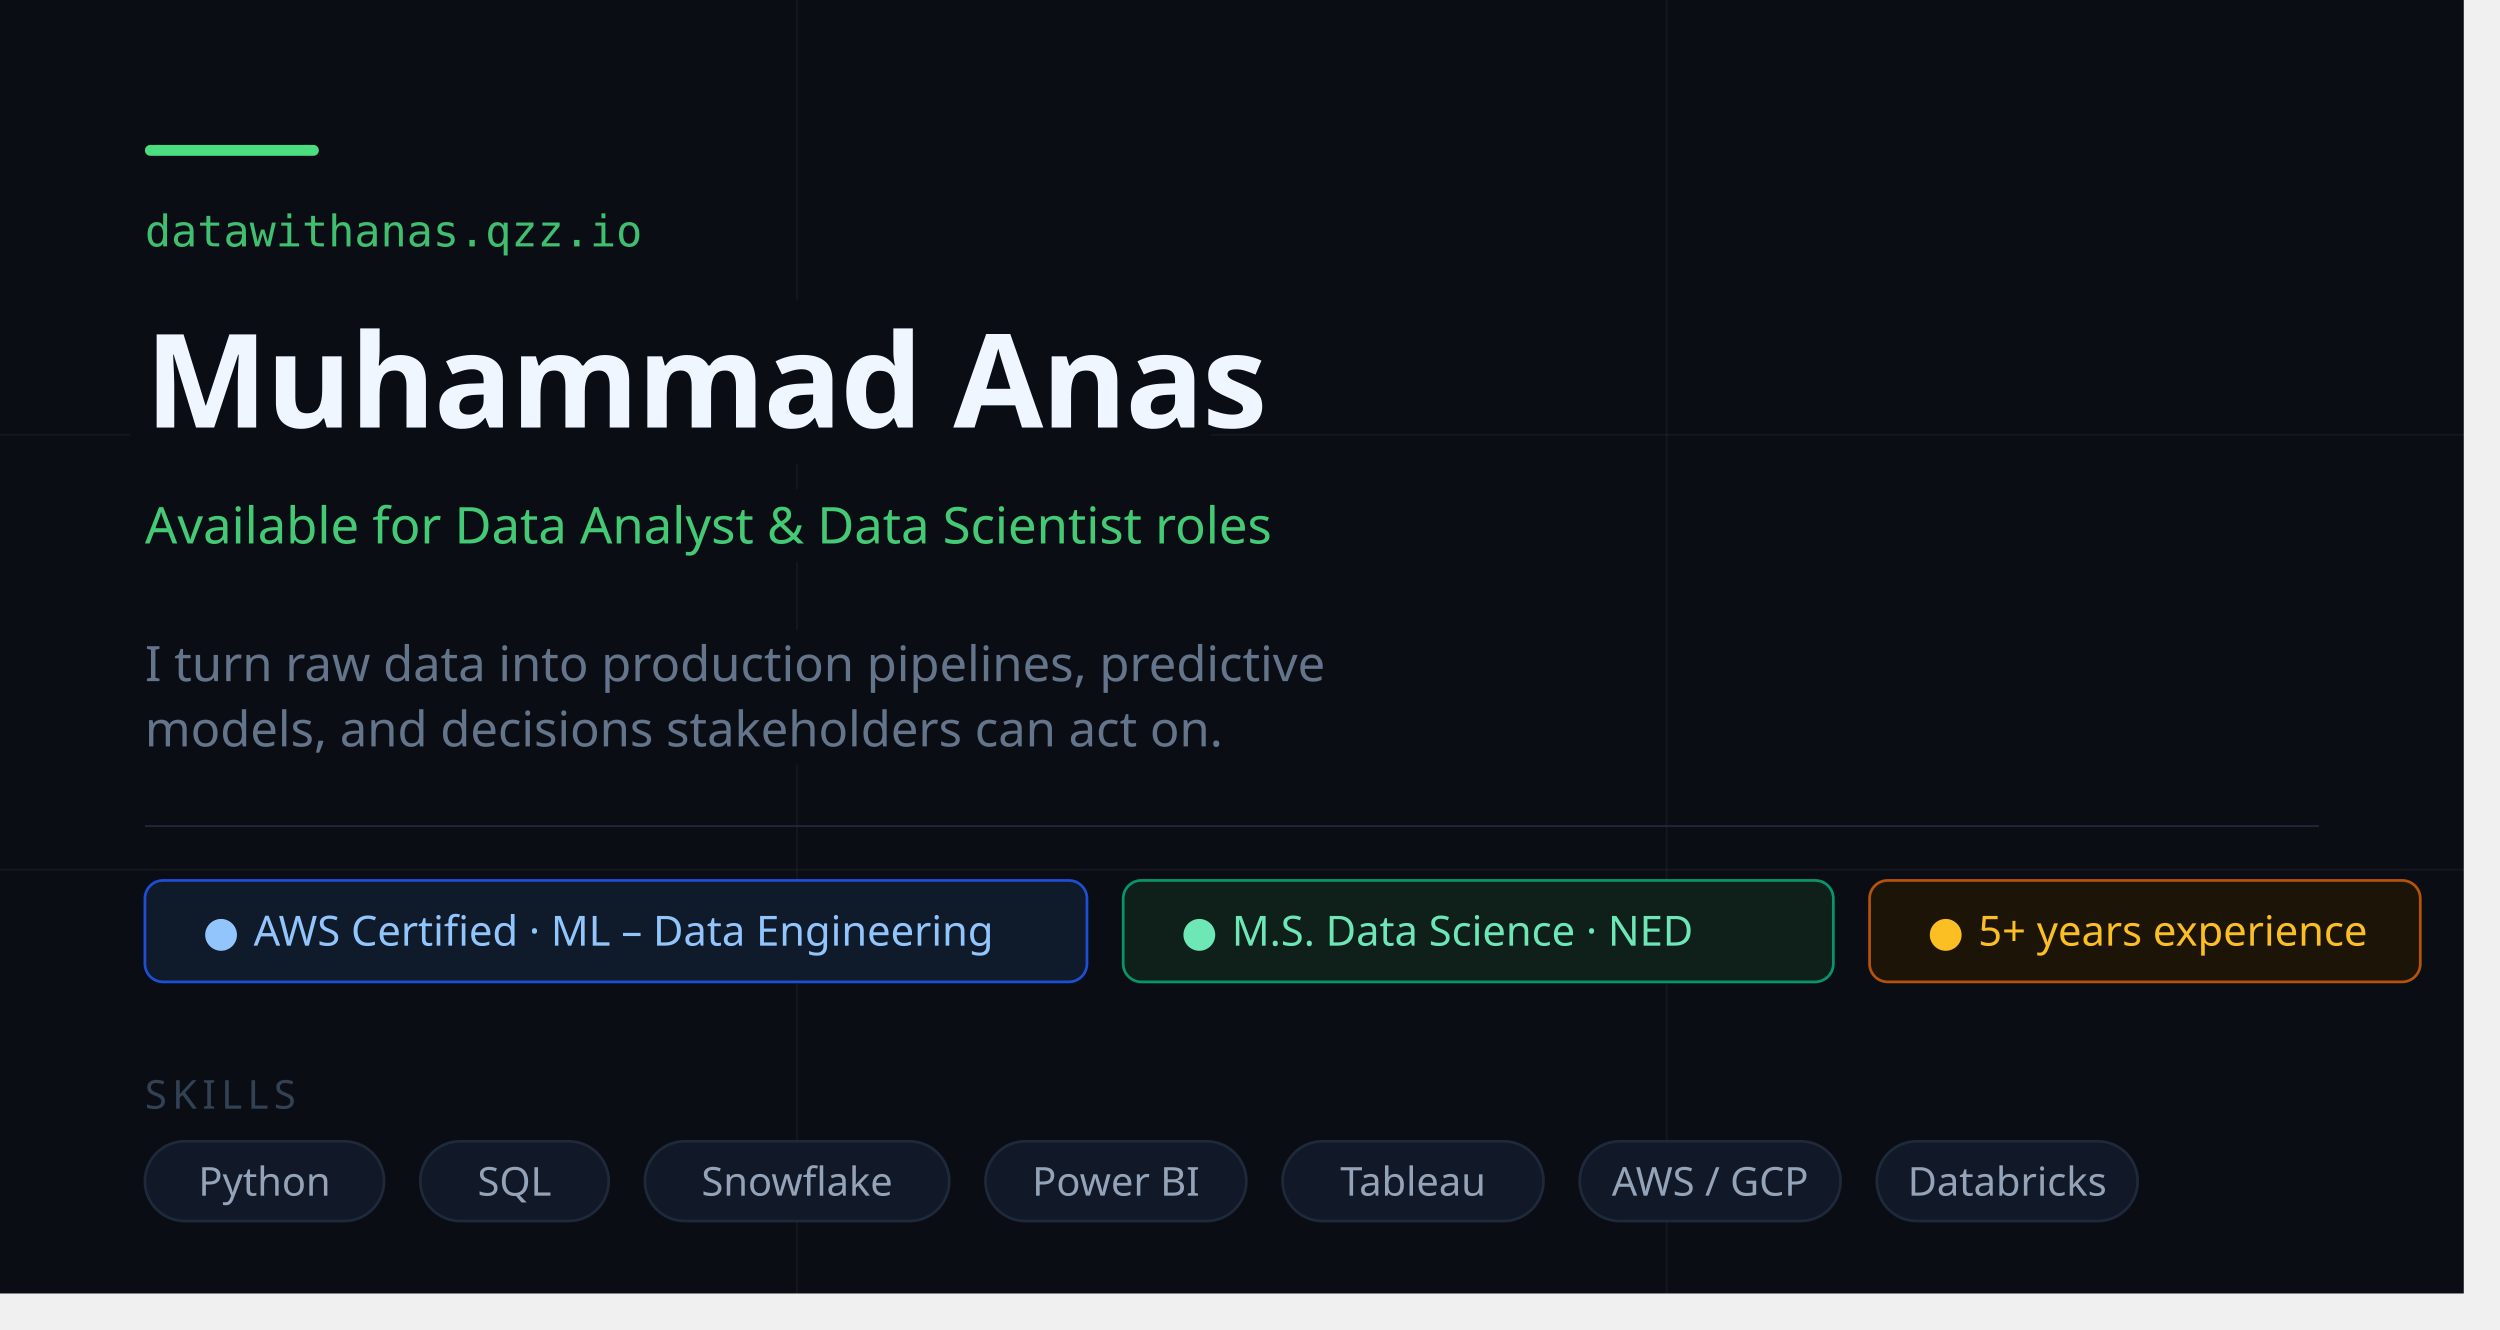
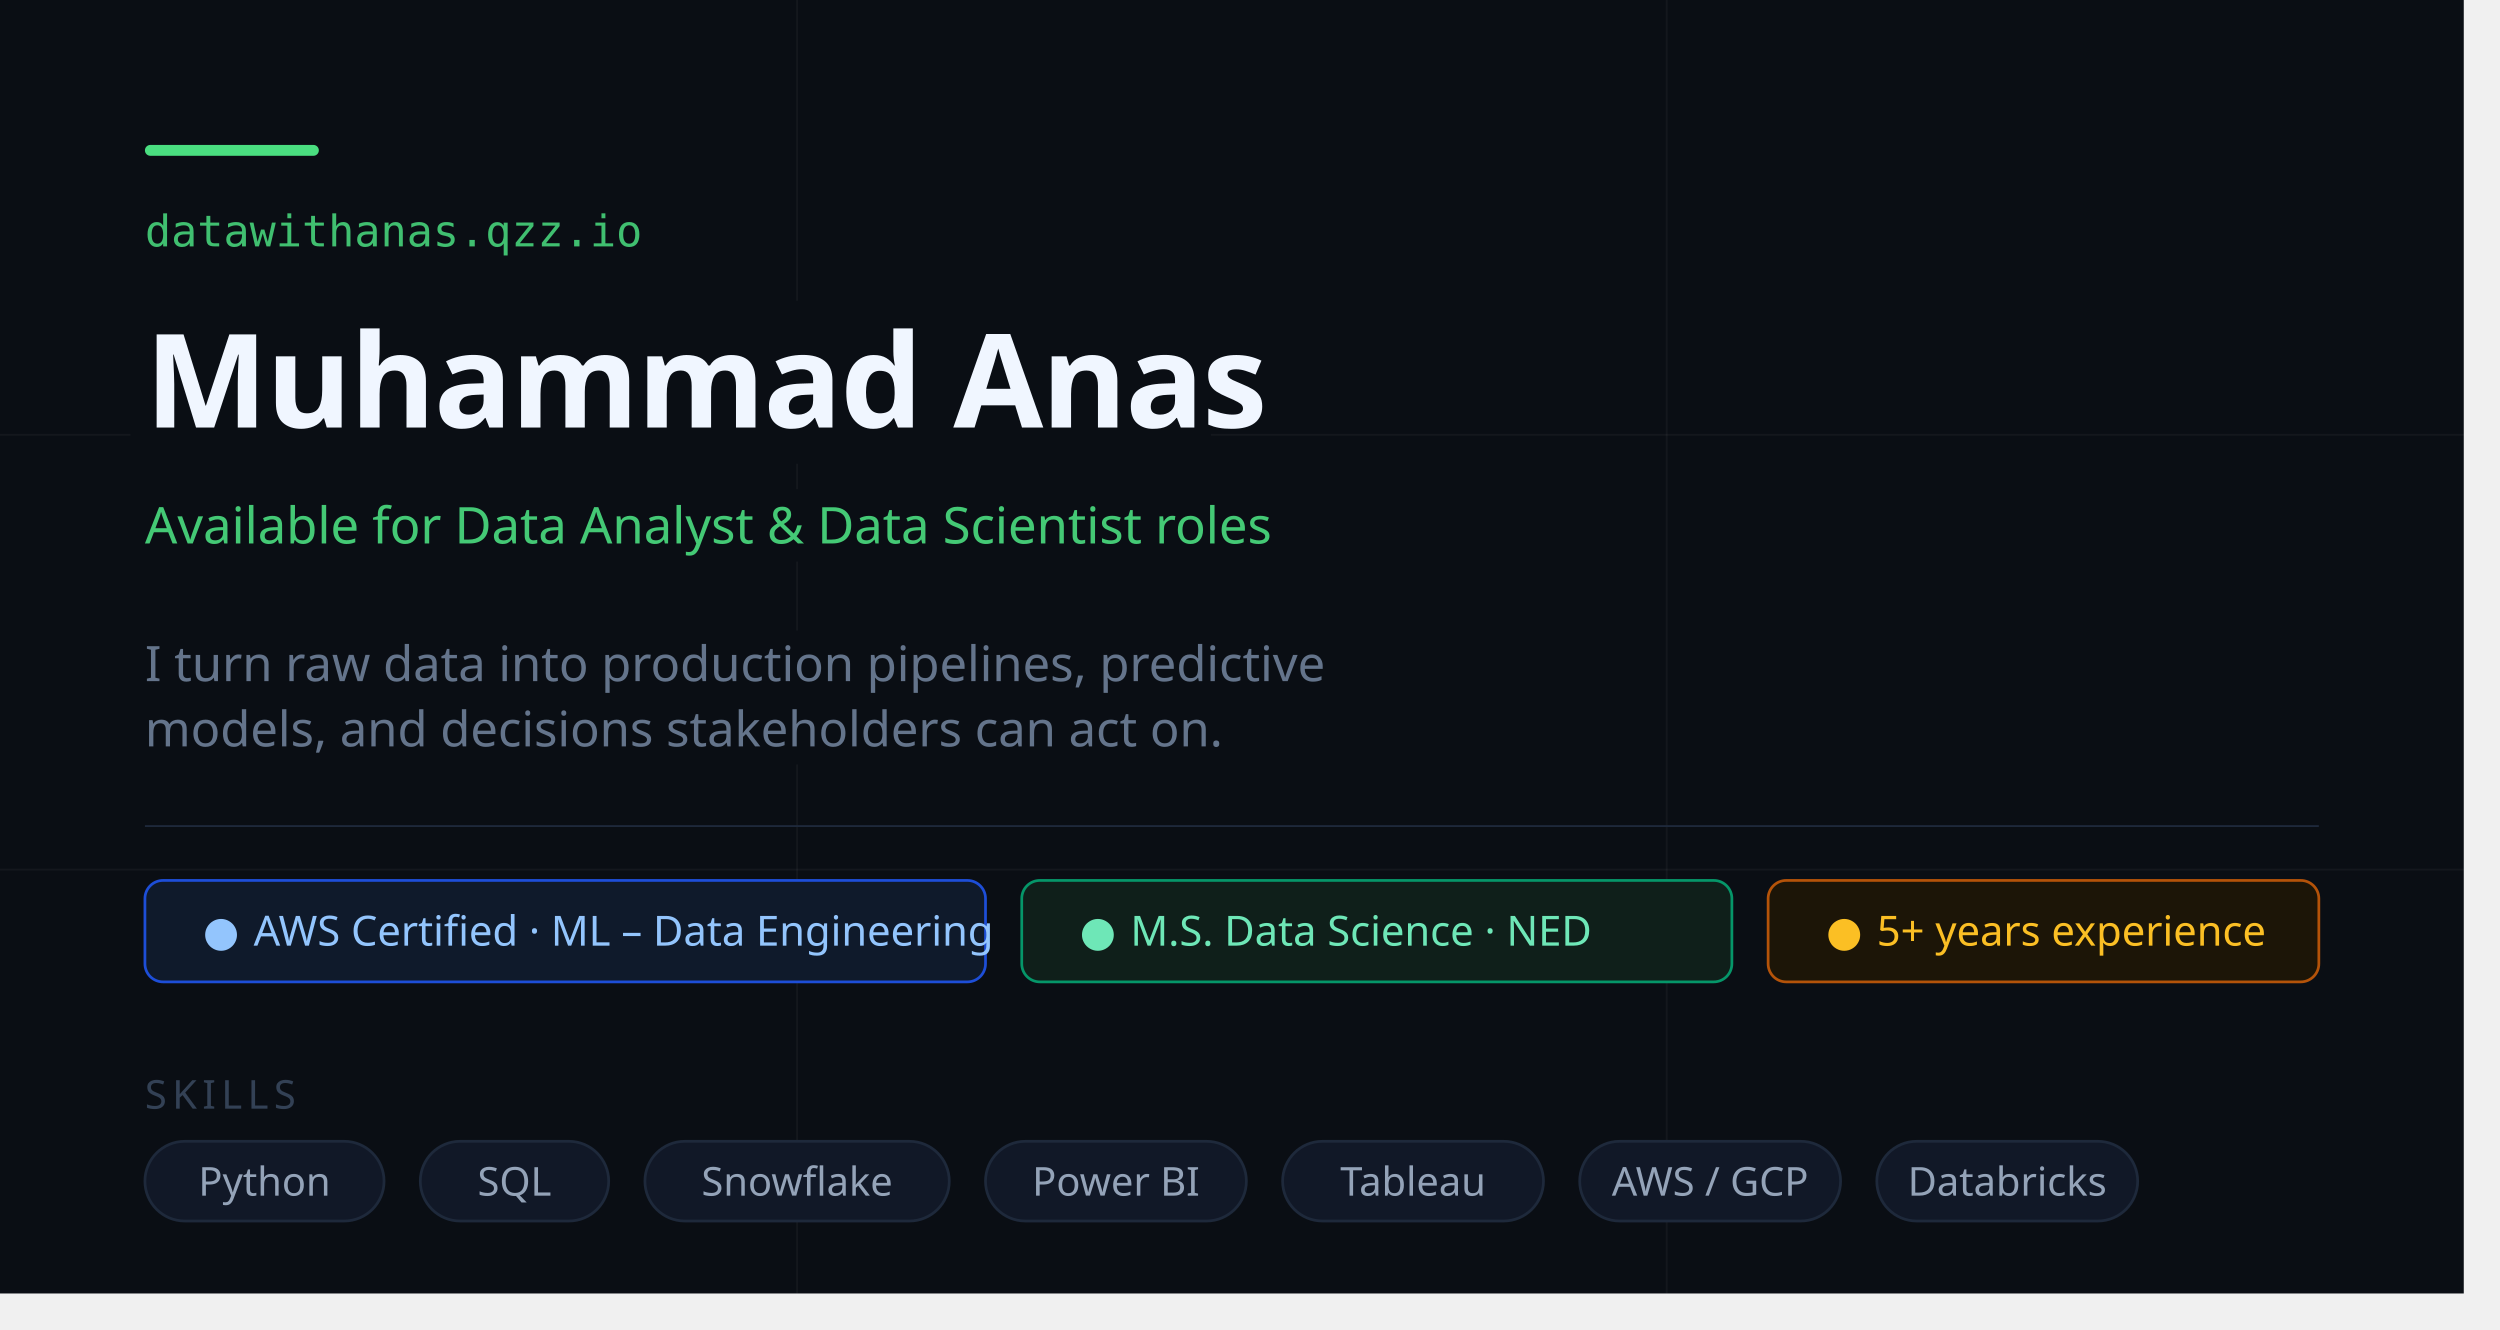
<svg xmlns="http://www.w3.org/2000/svg" width="100%" viewBox="0 0 690 367" role="img" style="">
  <defs>
    <mask id="imagine-text-gaps-q7ny80" maskUnits="userSpaceOnUse">
      <rect x="0" y="0" width="690" height="367" fill="white" />
      <rect x="36" y="55" width="133.758" height="18" fill="black" rx="2" />
      <rect x="36" y="83" width="298.219" height="45" fill="black" rx="2" />
      <rect x="35" y="135" width="306.016" height="20" fill="black" rx="2" />
      <rect x="36" y="174" width="309.414" height="19" fill="black" rx="2" />
      <rect x="36" y="192" width="291.672" height="19" fill="black" rx="2" />
      <rect x="52" y="249" width="15" height="16" fill="black" rx="2" />
      <rect x="65" y="249" width="208.81" height="16" fill="black" rx="2" />
-       <rect x="322" y="249" width="15" height="16" fill="black" rx="2" />
-       <rect x="336" y="249" width="138.429" height="16" fill="black" rx="2" />
-       <rect x="528" y="249" width="15" height="16" fill="black" rx="2" />
-       <rect x="542" y="249" width="112.486" height="16" fill="black" rx="2" />
+       <rect x="294" y="249" width="15" height="16" fill="black" rx="2" />
+       <rect x="308" y="249" width="138.429" height="16" fill="black" rx="2" />
+       <rect x="500" y="249" width="15" height="16" fill="black" rx="2" />
+       <rect x="514" y="249" width="112.486" height="16" fill="black" rx="2" />
      <rect x="36" y="294" width="54.312" height="16" fill="black" rx="2" />
      <rect x="51.875" y="318" width="42.25" height="16" fill="black" rx="2" />
      <rect x="126.992" y="318" width="30.893" height="16" fill="black" rx="2" />
      <rect x="190.617" y="318" width="58.766" height="16" fill="black" rx="2" />
      <rect x="281.68" y="318" width="52.641" height="16" fill="black" rx="2" />
      <rect x="365.727" y="318" width="47.547" height="16" fill="black" rx="2" />
      <rect x="438.172" y="318" width="67.316" height="16" fill="black" rx="2" />
      <rect x="524.016" y="318" width="60.46" height="16" fill="black" rx="2" />
    </mask>
  </defs>
  <rect width="680" height="357" fill="#0a0e14" rx="0" style="fill:rgb(10, 14, 20);stroke:none;color:rgb(11, 11, 11);stroke-width:1px;stroke-linecap:butt;stroke-linejoin:miter;opacity:1;font-family:&quot;Anthropic Sans&quot;, -apple-system, BlinkMacSystemFont, &quot;Segoe UI&quot;, sans-serif;font-size:16px;font-weight:400;text-anchor:start;dominant-baseline:auto" />
  <line x1="0" y1="120" x2="680" y2="120" stroke="#ffffff" stroke-opacity="0.04" stroke-width="0.5" mask="url(#imagine-text-gaps-q7ny80)" style="fill:rgb(0, 0, 0);stroke:rgb(255, 255, 255);color:rgb(11, 11, 11);stroke-width:0.5px;stroke-linecap:butt;stroke-linejoin:miter;opacity:1;font-family:&quot;Anthropic Sans&quot;, -apple-system, BlinkMacSystemFont, &quot;Segoe UI&quot;, sans-serif;font-size:16px;font-weight:400;text-anchor:start;dominant-baseline:auto" />
  <line x1="0" y1="240" x2="680" y2="240" stroke="#ffffff" stroke-opacity="0.04" stroke-width="0.5" style="fill:rgb(0, 0, 0);stroke:rgb(255, 255, 255);color:rgb(11, 11, 11);stroke-width:0.5px;stroke-linecap:butt;stroke-linejoin:miter;opacity:1;font-family:&quot;Anthropic Sans&quot;, -apple-system, BlinkMacSystemFont, &quot;Segoe UI&quot;, sans-serif;font-size:16px;font-weight:400;text-anchor:start;dominant-baseline:auto" />
  <line x1="220" y1="0" x2="220" y2="357" stroke="#ffffff" stroke-opacity="0.04" stroke-width="0.5" mask="url(#imagine-text-gaps-q7ny80)" style="fill:rgb(0, 0, 0);stroke:rgb(255, 255, 255);color:rgb(11, 11, 11);stroke-width:0.5px;stroke-linecap:butt;stroke-linejoin:miter;opacity:1;font-family:&quot;Anthropic Sans&quot;, -apple-system, BlinkMacSystemFont, &quot;Segoe UI&quot;, sans-serif;font-size:16px;font-weight:400;text-anchor:start;dominant-baseline:auto" />
  <line x1="460" y1="0" x2="460" y2="357" stroke="#ffffff" stroke-opacity="0.04" stroke-width="0.5" mask="url(#imagine-text-gaps-q7ny80)" style="fill:rgb(0, 0, 0);stroke:rgb(255, 255, 255);color:rgb(11, 11, 11);stroke-width:0.5px;stroke-linecap:butt;stroke-linejoin:miter;opacity:1;font-family:&quot;Anthropic Sans&quot;, -apple-system, BlinkMacSystemFont, &quot;Segoe UI&quot;, sans-serif;font-size:16px;font-weight:400;text-anchor:start;dominant-baseline:auto" />
  <rect x="40" y="40" width="48" height="3" fill="#4ade80" rx="1.5" style="fill:rgb(74, 222, 128);stroke:none;color:rgb(11, 11, 11);stroke-width:1px;stroke-linecap:butt;stroke-linejoin:miter;opacity:1;font-family:&quot;Anthropic Sans&quot;, -apple-system, BlinkMacSystemFont, &quot;Segoe UI&quot;, sans-serif;font-size:16px;font-weight:400;text-anchor:start;dominant-baseline:auto" />
  <text x="40" y="68" font-family="monospace" font-size="12" fill="#4ade80" opacity="0.85" style="fill:rgb(74, 222, 128);stroke:none;color:rgb(11, 11, 11);stroke-width:1px;stroke-linecap:butt;stroke-linejoin:miter;opacity:0.85;font-family:monospace;font-size:12px;font-weight:400;text-anchor:start;dominant-baseline:auto">datawithanas.qzz.io</text>
  <text x="40" y="118" font-family="sans-serif" font-size="36" font-weight="600" fill="#f0f6ff" letter-spacing="-0.5" style="fill:rgb(240, 246, 255);stroke:none;color:rgb(11, 11, 11);stroke-width:1px;stroke-linecap:butt;stroke-linejoin:miter;opacity:1;font-family:sans-serif;font-size:36px;font-weight:600;text-anchor:start;dominant-baseline:auto">Muhammad Anas</text>
  <text x="40" y="150" font-family="sans-serif" font-size="14" font-weight="400" fill="#4ade80" opacity="0.9" style="fill:rgb(74, 222, 128);stroke:none;color:rgb(11, 11, 11);stroke-width:1px;stroke-linecap:butt;stroke-linejoin:miter;opacity:0.9;font-family:sans-serif;font-size:14px;font-weight:400;text-anchor:start;dominant-baseline:auto">Available for Data Analyst &amp; Data Scientist roles</text>
  <text x="40" y="188" font-family="sans-serif" font-size="13.5" font-weight="400" fill="#64748b" style="fill:rgb(100, 116, 139);stroke:none;color:rgb(11, 11, 11);stroke-width:1px;stroke-linecap:butt;stroke-linejoin:miter;opacity:1;font-family:sans-serif;font-size:13.5px;font-weight:400;text-anchor:start;dominant-baseline:auto">I turn raw data into production pipelines, predictive</text>
  <text x="40" y="206" font-family="sans-serif" font-size="13.5" font-weight="400" fill="#64748b" style="fill:rgb(100, 116, 139);stroke:none;color:rgb(11, 11, 11);stroke-width:1px;stroke-linecap:butt;stroke-linejoin:miter;opacity:1;font-family:sans-serif;font-size:13.5px;font-weight:400;text-anchor:start;dominant-baseline:auto">models, and decisions stakeholders can act on.</text>
  <line x1="40" y1="228" x2="640" y2="228" stroke="#1e293b" stroke-width="0.5" style="fill:rgb(0, 0, 0);stroke:rgb(30, 41, 59);color:rgb(11, 11, 11);stroke-width:0.5px;stroke-linecap:butt;stroke-linejoin:miter;opacity:1;font-family:&quot;Anthropic Sans&quot;, -apple-system, BlinkMacSystemFont, &quot;Segoe UI&quot;, sans-serif;font-size:16px;font-weight:400;text-anchor:start;dominant-baseline:auto" />
-   <rect x="40" y="243" width="260" height="28" fill="#0f1a2b" rx="5" stroke="#1d4ed8" stroke-width="0.75" style="fill:rgb(15, 26, 43);stroke:rgb(29, 78, 216);color:rgb(11, 11, 11);stroke-width:0.75px;stroke-linecap:butt;stroke-linejoin:miter;opacity:1;font-family:&quot;Anthropic Sans&quot;, -apple-system, BlinkMacSystemFont, &quot;Segoe UI&quot;, sans-serif;font-size:16px;font-weight:400;text-anchor:start;dominant-baseline:auto" />
+   <rect x="40" y="243" width="232" height="28" fill="#0f1a2b" rx="5" stroke="#1d4ed8" stroke-width="0.75" style="fill:rgb(15, 26, 43);stroke:rgb(29, 78, 216);color:rgb(11, 11, 11);stroke-width:0.75px;stroke-linecap:butt;stroke-linejoin:miter;opacity:1;font-family:&quot;Anthropic Sans&quot;, -apple-system, BlinkMacSystemFont, &quot;Segoe UI&quot;, sans-serif;font-size:16px;font-weight:400;text-anchor:start;dominant-baseline:auto" />
  <text x="56" y="261" font-family="sans-serif" font-size="11.5" fill="#93c5fd" style="fill:rgb(147, 197, 253);stroke:none;color:rgb(11, 11, 11);stroke-width:1px;stroke-linecap:butt;stroke-linejoin:miter;opacity:1;font-family:sans-serif;font-size:11.5px;font-weight:400;text-anchor:start;dominant-baseline:auto">●</text>
  <text x="70" y="261" font-family="sans-serif" font-size="11.5" fill="#93c5fd" font-weight="500" style="fill:rgb(147, 197, 253);stroke:none;color:rgb(11, 11, 11);stroke-width:1px;stroke-linecap:butt;stroke-linejoin:miter;opacity:1;font-family:sans-serif;font-size:11.5px;font-weight:500;text-anchor:start;dominant-baseline:auto">AWS Certified · ML – Data Engineering</text>
-   <rect x="310" y="243" width="196" height="28" fill="#0f1f1a" rx="5" stroke="#059669" stroke-width="0.75" style="fill:rgb(15, 31, 26);stroke:rgb(5, 150, 105);color:rgb(11, 11, 11);stroke-width:0.75px;stroke-linecap:butt;stroke-linejoin:miter;opacity:1;font-family:&quot;Anthropic Sans&quot;, -apple-system, BlinkMacSystemFont, &quot;Segoe UI&quot;, sans-serif;font-size:16px;font-weight:400;text-anchor:start;dominant-baseline:auto" />
-   <text x="326" y="261" font-family="sans-serif" font-size="11.5" fill="#6ee7b7" style="fill:rgb(110, 231, 183);stroke:none;color:rgb(11, 11, 11);stroke-width:1px;stroke-linecap:butt;stroke-linejoin:miter;opacity:1;font-family:sans-serif;font-size:11.5px;font-weight:400;text-anchor:start;dominant-baseline:auto">●</text>
-   <text x="340" y="261" font-family="sans-serif" font-size="11.5" fill="#6ee7b7" font-weight="500" style="fill:rgb(110, 231, 183);stroke:none;color:rgb(11, 11, 11);stroke-width:1px;stroke-linecap:butt;stroke-linejoin:miter;opacity:1;font-family:sans-serif;font-size:11.5px;font-weight:500;text-anchor:start;dominant-baseline:auto">M.S. Data Science · NED</text>
-   <rect x="516" y="243" width="152" height="28" fill="#1c1507" rx="5" stroke="#b45309" stroke-width="0.75" style="fill:rgb(28, 21, 7);stroke:rgb(180, 83, 9);color:rgb(11, 11, 11);stroke-width:0.75px;stroke-linecap:butt;stroke-linejoin:miter;opacity:1;font-family:&quot;Anthropic Sans&quot;, -apple-system, BlinkMacSystemFont, &quot;Segoe UI&quot;, sans-serif;font-size:16px;font-weight:400;text-anchor:start;dominant-baseline:auto" />
-   <text x="532" y="261" font-family="sans-serif" font-size="11.5" fill="#fbbf24" style="fill:rgb(251, 191, 36);stroke:none;color:rgb(11, 11, 11);stroke-width:1px;stroke-linecap:butt;stroke-linejoin:miter;opacity:1;font-family:sans-serif;font-size:11.5px;font-weight:400;text-anchor:start;dominant-baseline:auto">●</text>
-   <text x="546" y="261" font-family="sans-serif" font-size="11.5" fill="#fbbf24" font-weight="500" style="fill:rgb(251, 191, 36);stroke:none;color:rgb(11, 11, 11);stroke-width:1px;stroke-linecap:butt;stroke-linejoin:miter;opacity:1;font-family:sans-serif;font-size:11.5px;font-weight:500;text-anchor:start;dominant-baseline:auto">5+ years experience</text>
+   <rect x="282" y="243" width="196" height="28" fill="#0f1f1a" rx="5" stroke="#059669" stroke-width="0.75" style="fill:rgb(15, 31, 26);stroke:rgb(5, 150, 105);color:rgb(11, 11, 11);stroke-width:0.75px;stroke-linecap:butt;stroke-linejoin:miter;opacity:1;font-family:&quot;Anthropic Sans&quot;, -apple-system, BlinkMacSystemFont, &quot;Segoe UI&quot;, sans-serif;font-size:16px;font-weight:400;text-anchor:start;dominant-baseline:auto" />
+   <text x="298" y="261" font-family="sans-serif" font-size="11.5" fill="#6ee7b7" style="fill:rgb(110, 231, 183);stroke:none;color:rgb(11, 11, 11);stroke-width:1px;stroke-linecap:butt;stroke-linejoin:miter;opacity:1;font-family:sans-serif;font-size:11.5px;font-weight:400;text-anchor:start;dominant-baseline:auto">●</text>
+   <text x="312" y="261" font-family="sans-serif" font-size="11.5" fill="#6ee7b7" font-weight="500" style="fill:rgb(110, 231, 183);stroke:none;color:rgb(11, 11, 11);stroke-width:1px;stroke-linecap:butt;stroke-linejoin:miter;opacity:1;font-family:sans-serif;font-size:11.5px;font-weight:500;text-anchor:start;dominant-baseline:auto">M.S. Data Science · NED</text>
+   <rect x="488" y="243" width="152" height="28" fill="#1c1507" rx="5" stroke="#b45309" stroke-width="0.75" style="fill:rgb(28, 21, 7);stroke:rgb(180, 83, 9);color:rgb(11, 11, 11);stroke-width:0.75px;stroke-linecap:butt;stroke-linejoin:miter;opacity:1;font-family:&quot;Anthropic Sans&quot;, -apple-system, BlinkMacSystemFont, &quot;Segoe UI&quot;, sans-serif;font-size:16px;font-weight:400;text-anchor:start;dominant-baseline:auto" />
+   <text x="504" y="261" font-family="sans-serif" font-size="11.5" fill="#fbbf24" style="fill:rgb(251, 191, 36);stroke:none;color:rgb(11, 11, 11);stroke-width:1px;stroke-linecap:butt;stroke-linejoin:miter;opacity:1;font-family:sans-serif;font-size:11.5px;font-weight:400;text-anchor:start;dominant-baseline:auto">●</text>
+   <text x="518" y="261" font-family="sans-serif" font-size="11.5" fill="#fbbf24" font-weight="500" style="fill:rgb(251, 191, 36);stroke:none;color:rgb(11, 11, 11);stroke-width:1px;stroke-linecap:butt;stroke-linejoin:miter;opacity:1;font-family:sans-serif;font-size:11.5px;font-weight:500;text-anchor:start;dominant-baseline:auto">5+ years experience</text>
  <text x="40" y="306" font-family="sans-serif" font-size="11" fill="#334155" font-weight="500" letter-spacing="1.5" style="fill:rgb(51, 65, 85);stroke:none;color:rgb(11, 11, 11);stroke-width:1px;stroke-linecap:butt;stroke-linejoin:miter;opacity:1;font-family:sans-serif;font-size:11px;font-weight:500;text-anchor:start;dominant-baseline:auto">SKILLS</text>
  <rect x="40" y="315" width="66" height="22" fill="#111827" rx="11" stroke="#1e293b" stroke-width="0.75" style="fill:rgb(17, 24, 39);stroke:rgb(30, 41, 59);color:rgb(11, 11, 11);stroke-width:0.75px;stroke-linecap:butt;stroke-linejoin:miter;opacity:1;font-family:&quot;Anthropic Sans&quot;, -apple-system, BlinkMacSystemFont, &quot;Segoe UI&quot;, sans-serif;font-size:16px;font-weight:400;text-anchor:start;dominant-baseline:auto" />
  <text x="73" y="330" font-family="sans-serif" font-size="11" fill="#94a3b8" text-anchor="middle" style="fill:rgb(148, 163, 184);stroke:none;color:rgb(11, 11, 11);stroke-width:1px;stroke-linecap:butt;stroke-linejoin:miter;opacity:1;font-family:sans-serif;font-size:11px;font-weight:400;text-anchor:middle;dominant-baseline:auto">Python</text>
  <rect x="116" y="315" width="52" height="22" fill="#111827" rx="11" stroke="#1e293b" stroke-width="0.75" style="fill:rgb(17, 24, 39);stroke:rgb(30, 41, 59);color:rgb(11, 11, 11);stroke-width:0.75px;stroke-linecap:butt;stroke-linejoin:miter;opacity:1;font-family:&quot;Anthropic Sans&quot;, -apple-system, BlinkMacSystemFont, &quot;Segoe UI&quot;, sans-serif;font-size:16px;font-weight:400;text-anchor:start;dominant-baseline:auto" />
  <text x="142" y="330" font-family="sans-serif" font-size="11" fill="#94a3b8" text-anchor="middle" style="fill:rgb(148, 163, 184);stroke:none;color:rgb(11, 11, 11);stroke-width:1px;stroke-linecap:butt;stroke-linejoin:miter;opacity:1;font-family:sans-serif;font-size:11px;font-weight:400;text-anchor:middle;dominant-baseline:auto">SQL</text>
  <rect x="178" y="315" width="84" height="22" fill="#111827" rx="11" stroke="#1e293b" stroke-width="0.75" style="fill:rgb(17, 24, 39);stroke:rgb(30, 41, 59);color:rgb(11, 11, 11);stroke-width:0.75px;stroke-linecap:butt;stroke-linejoin:miter;opacity:1;font-family:&quot;Anthropic Sans&quot;, -apple-system, BlinkMacSystemFont, &quot;Segoe UI&quot;, sans-serif;font-size:16px;font-weight:400;text-anchor:start;dominant-baseline:auto" />
  <text x="220" y="330" font-family="sans-serif" font-size="11" fill="#94a3b8" text-anchor="middle" style="fill:rgb(148, 163, 184);stroke:none;color:rgb(11, 11, 11);stroke-width:1px;stroke-linecap:butt;stroke-linejoin:miter;opacity:1;font-family:sans-serif;font-size:11px;font-weight:400;text-anchor:middle;dominant-baseline:auto">Snowflake</text>
  <rect x="272" y="315" width="72" height="22" fill="#111827" rx="11" stroke="#1e293b" stroke-width="0.75" style="fill:rgb(17, 24, 39);stroke:rgb(30, 41, 59);color:rgb(11, 11, 11);stroke-width:0.75px;stroke-linecap:butt;stroke-linejoin:miter;opacity:1;font-family:&quot;Anthropic Sans&quot;, -apple-system, BlinkMacSystemFont, &quot;Segoe UI&quot;, sans-serif;font-size:16px;font-weight:400;text-anchor:start;dominant-baseline:auto" />
  <text x="308" y="330" font-family="sans-serif" font-size="11" fill="#94a3b8" text-anchor="middle" style="fill:rgb(148, 163, 184);stroke:none;color:rgb(11, 11, 11);stroke-width:1px;stroke-linecap:butt;stroke-linejoin:miter;opacity:1;font-family:sans-serif;font-size:11px;font-weight:400;text-anchor:middle;dominant-baseline:auto">Power BI</text>
  <rect x="354" y="315" width="72" height="22" fill="#111827" rx="11" stroke="#1e293b" stroke-width="0.75" style="fill:rgb(17, 24, 39);stroke:rgb(30, 41, 59);color:rgb(11, 11, 11);stroke-width:0.75px;stroke-linecap:butt;stroke-linejoin:miter;opacity:1;font-family:&quot;Anthropic Sans&quot;, -apple-system, BlinkMacSystemFont, &quot;Segoe UI&quot;, sans-serif;font-size:16px;font-weight:400;text-anchor:start;dominant-baseline:auto" />
  <text x="390" y="330" font-family="sans-serif" font-size="11" fill="#94a3b8" text-anchor="middle" style="fill:rgb(148, 163, 184);stroke:none;color:rgb(11, 11, 11);stroke-width:1px;stroke-linecap:butt;stroke-linejoin:miter;opacity:1;font-family:sans-serif;font-size:11px;font-weight:400;text-anchor:middle;dominant-baseline:auto">Tableau</text>
  <rect x="436" y="315" width="72" height="22" fill="#111827" rx="11" stroke="#1e293b" stroke-width="0.75" style="fill:rgb(17, 24, 39);stroke:rgb(30, 41, 59);color:rgb(11, 11, 11);stroke-width:0.75px;stroke-linecap:butt;stroke-linejoin:miter;opacity:1;font-family:&quot;Anthropic Sans&quot;, -apple-system, BlinkMacSystemFont, &quot;Segoe UI&quot;, sans-serif;font-size:16px;font-weight:400;text-anchor:start;dominant-baseline:auto" />
  <text x="472" y="330" font-family="sans-serif" font-size="11" fill="#94a3b8" text-anchor="middle" style="fill:rgb(148, 163, 184);stroke:none;color:rgb(11, 11, 11);stroke-width:1px;stroke-linecap:butt;stroke-linejoin:miter;opacity:1;font-family:sans-serif;font-size:11px;font-weight:400;text-anchor:middle;dominant-baseline:auto">AWS / GCP</text>
  <rect x="518" y="315" width="72" height="22" fill="#111827" rx="11" stroke="#1e293b" stroke-width="0.75" style="fill:rgb(17, 24, 39);stroke:rgb(30, 41, 59);color:rgb(11, 11, 11);stroke-width:0.75px;stroke-linecap:butt;stroke-linejoin:miter;opacity:1;font-family:&quot;Anthropic Sans&quot;, -apple-system, BlinkMacSystemFont, &quot;Segoe UI&quot;, sans-serif;font-size:16px;font-weight:400;text-anchor:start;dominant-baseline:auto" />
  <text x="554" y="330" font-family="sans-serif" font-size="11" fill="#94a3b8" text-anchor="middle" style="fill:rgb(148, 163, 184);stroke:none;color:rgb(11, 11, 11);stroke-width:1px;stroke-linecap:butt;stroke-linejoin:miter;opacity:1;font-family:sans-serif;font-size:11px;font-weight:400;text-anchor:middle;dominant-baseline:auto">Databricks</text>
</svg>
